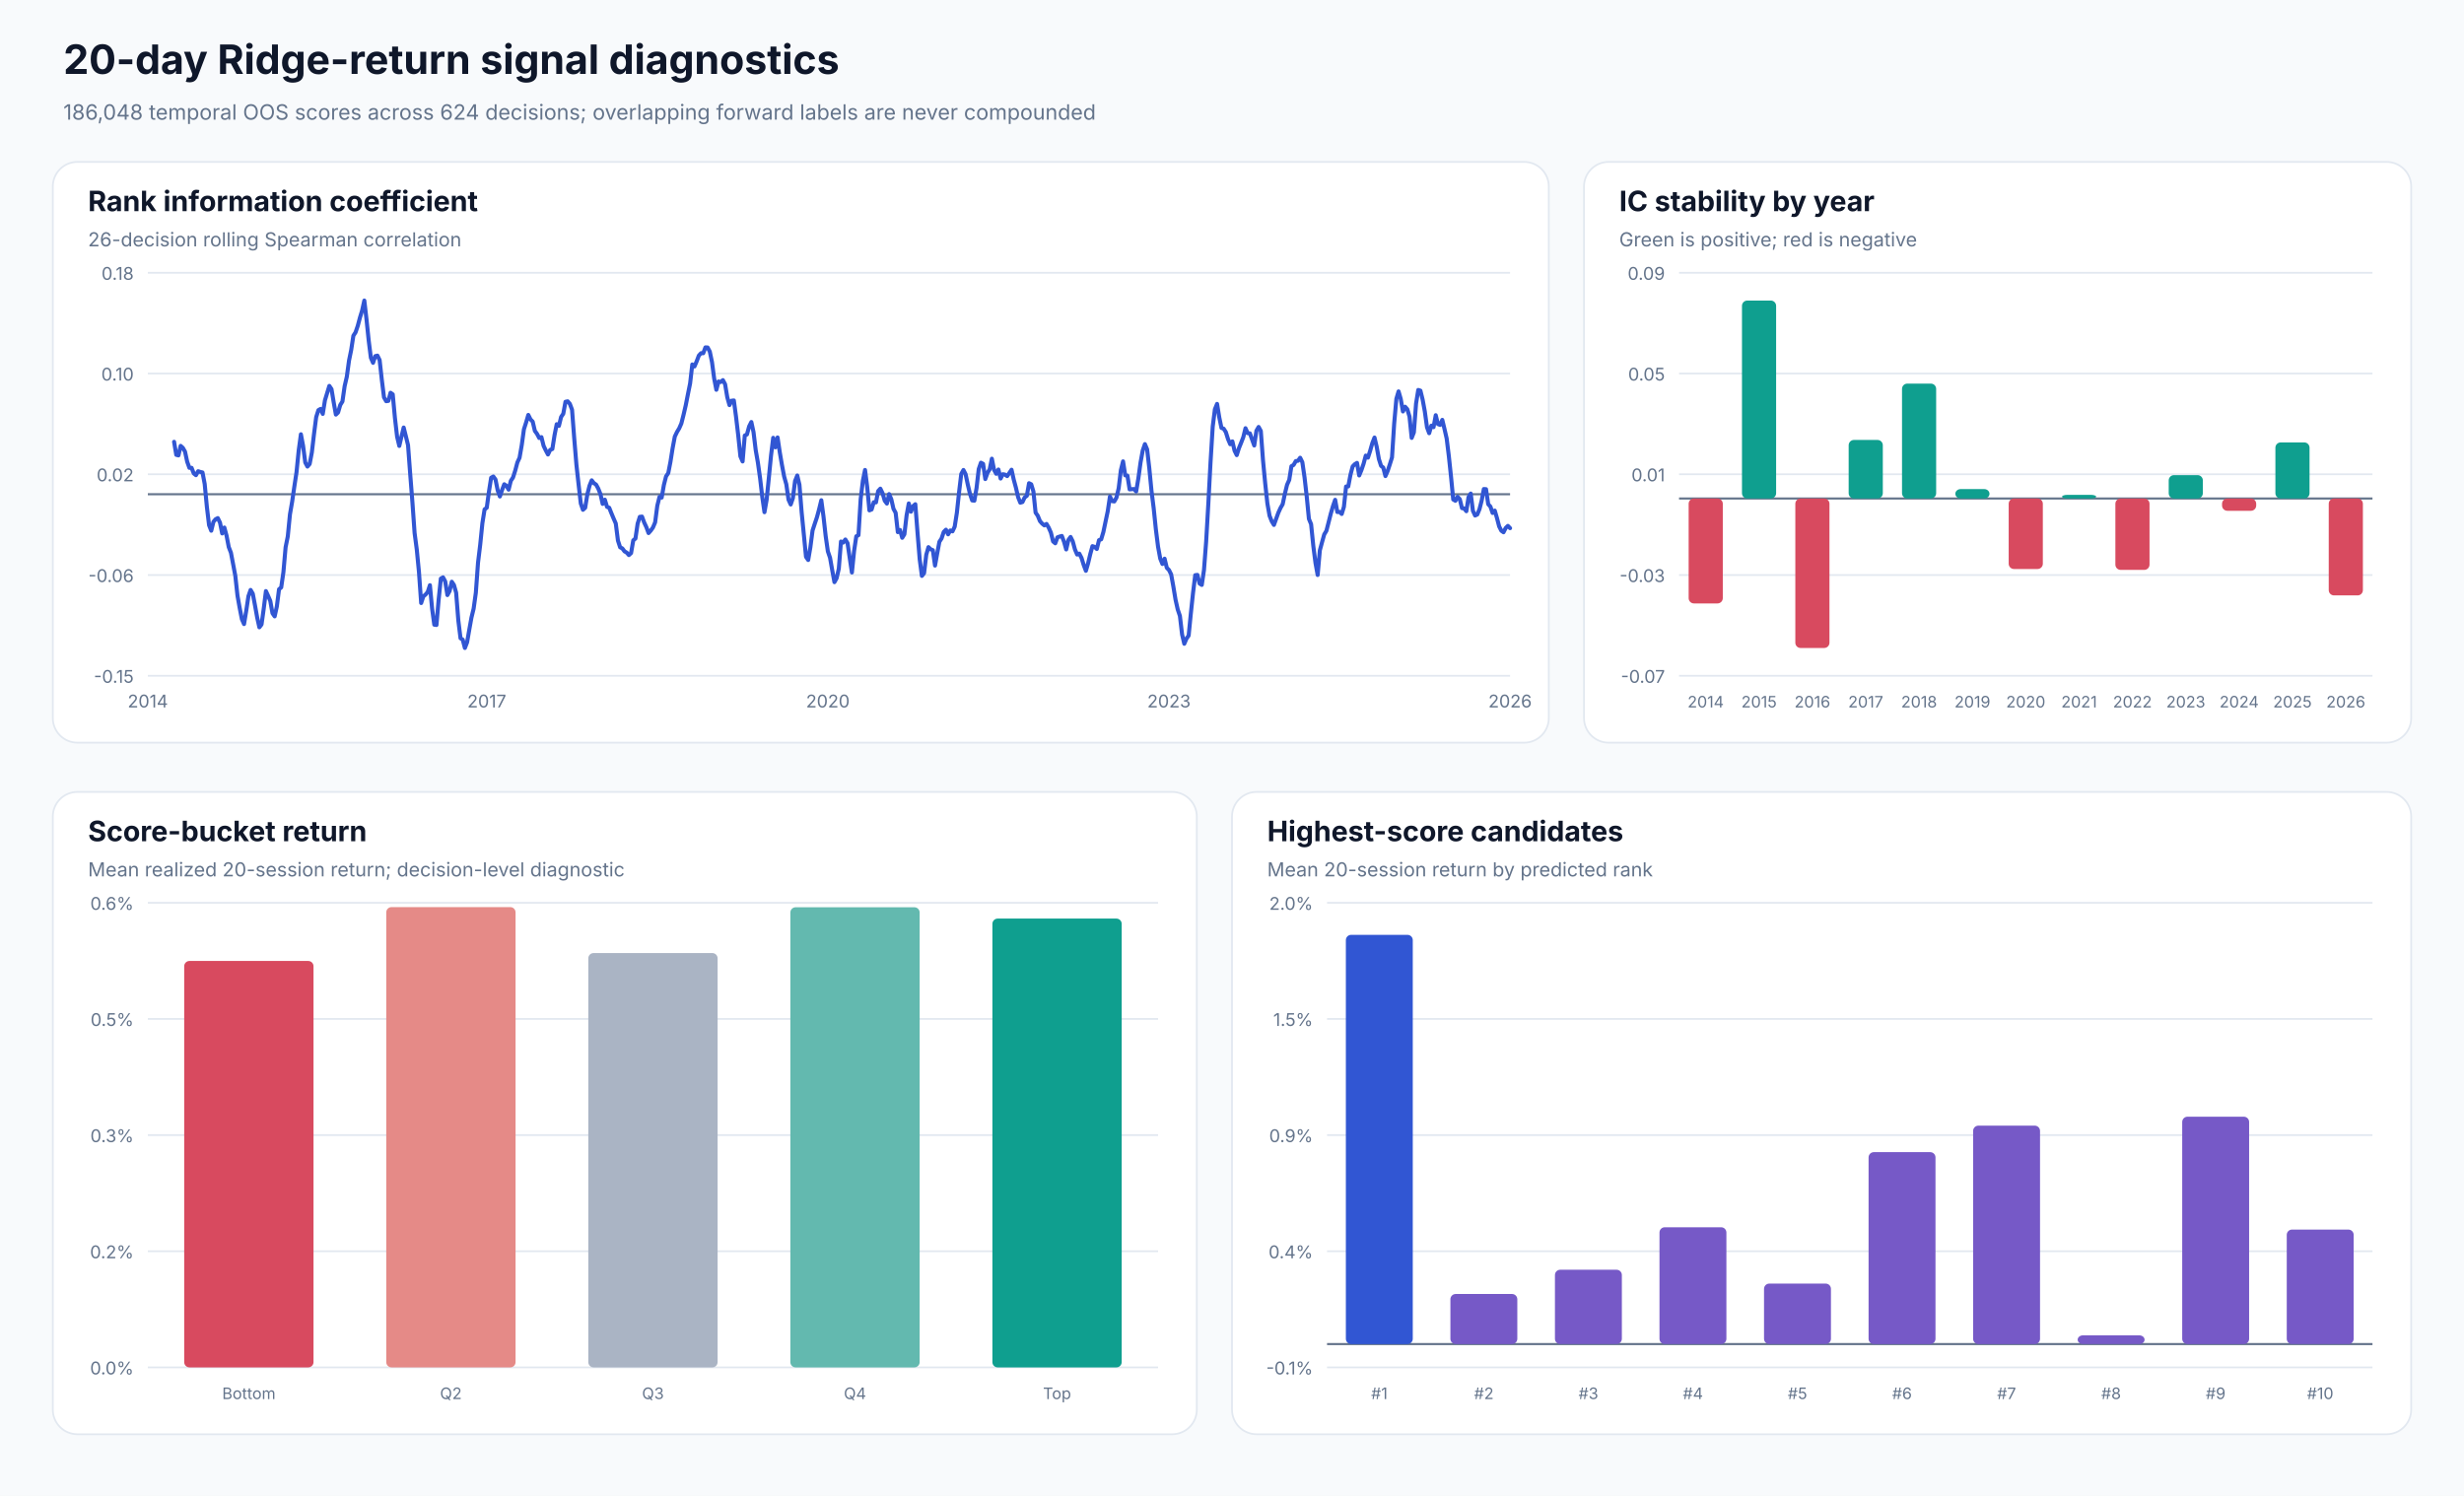
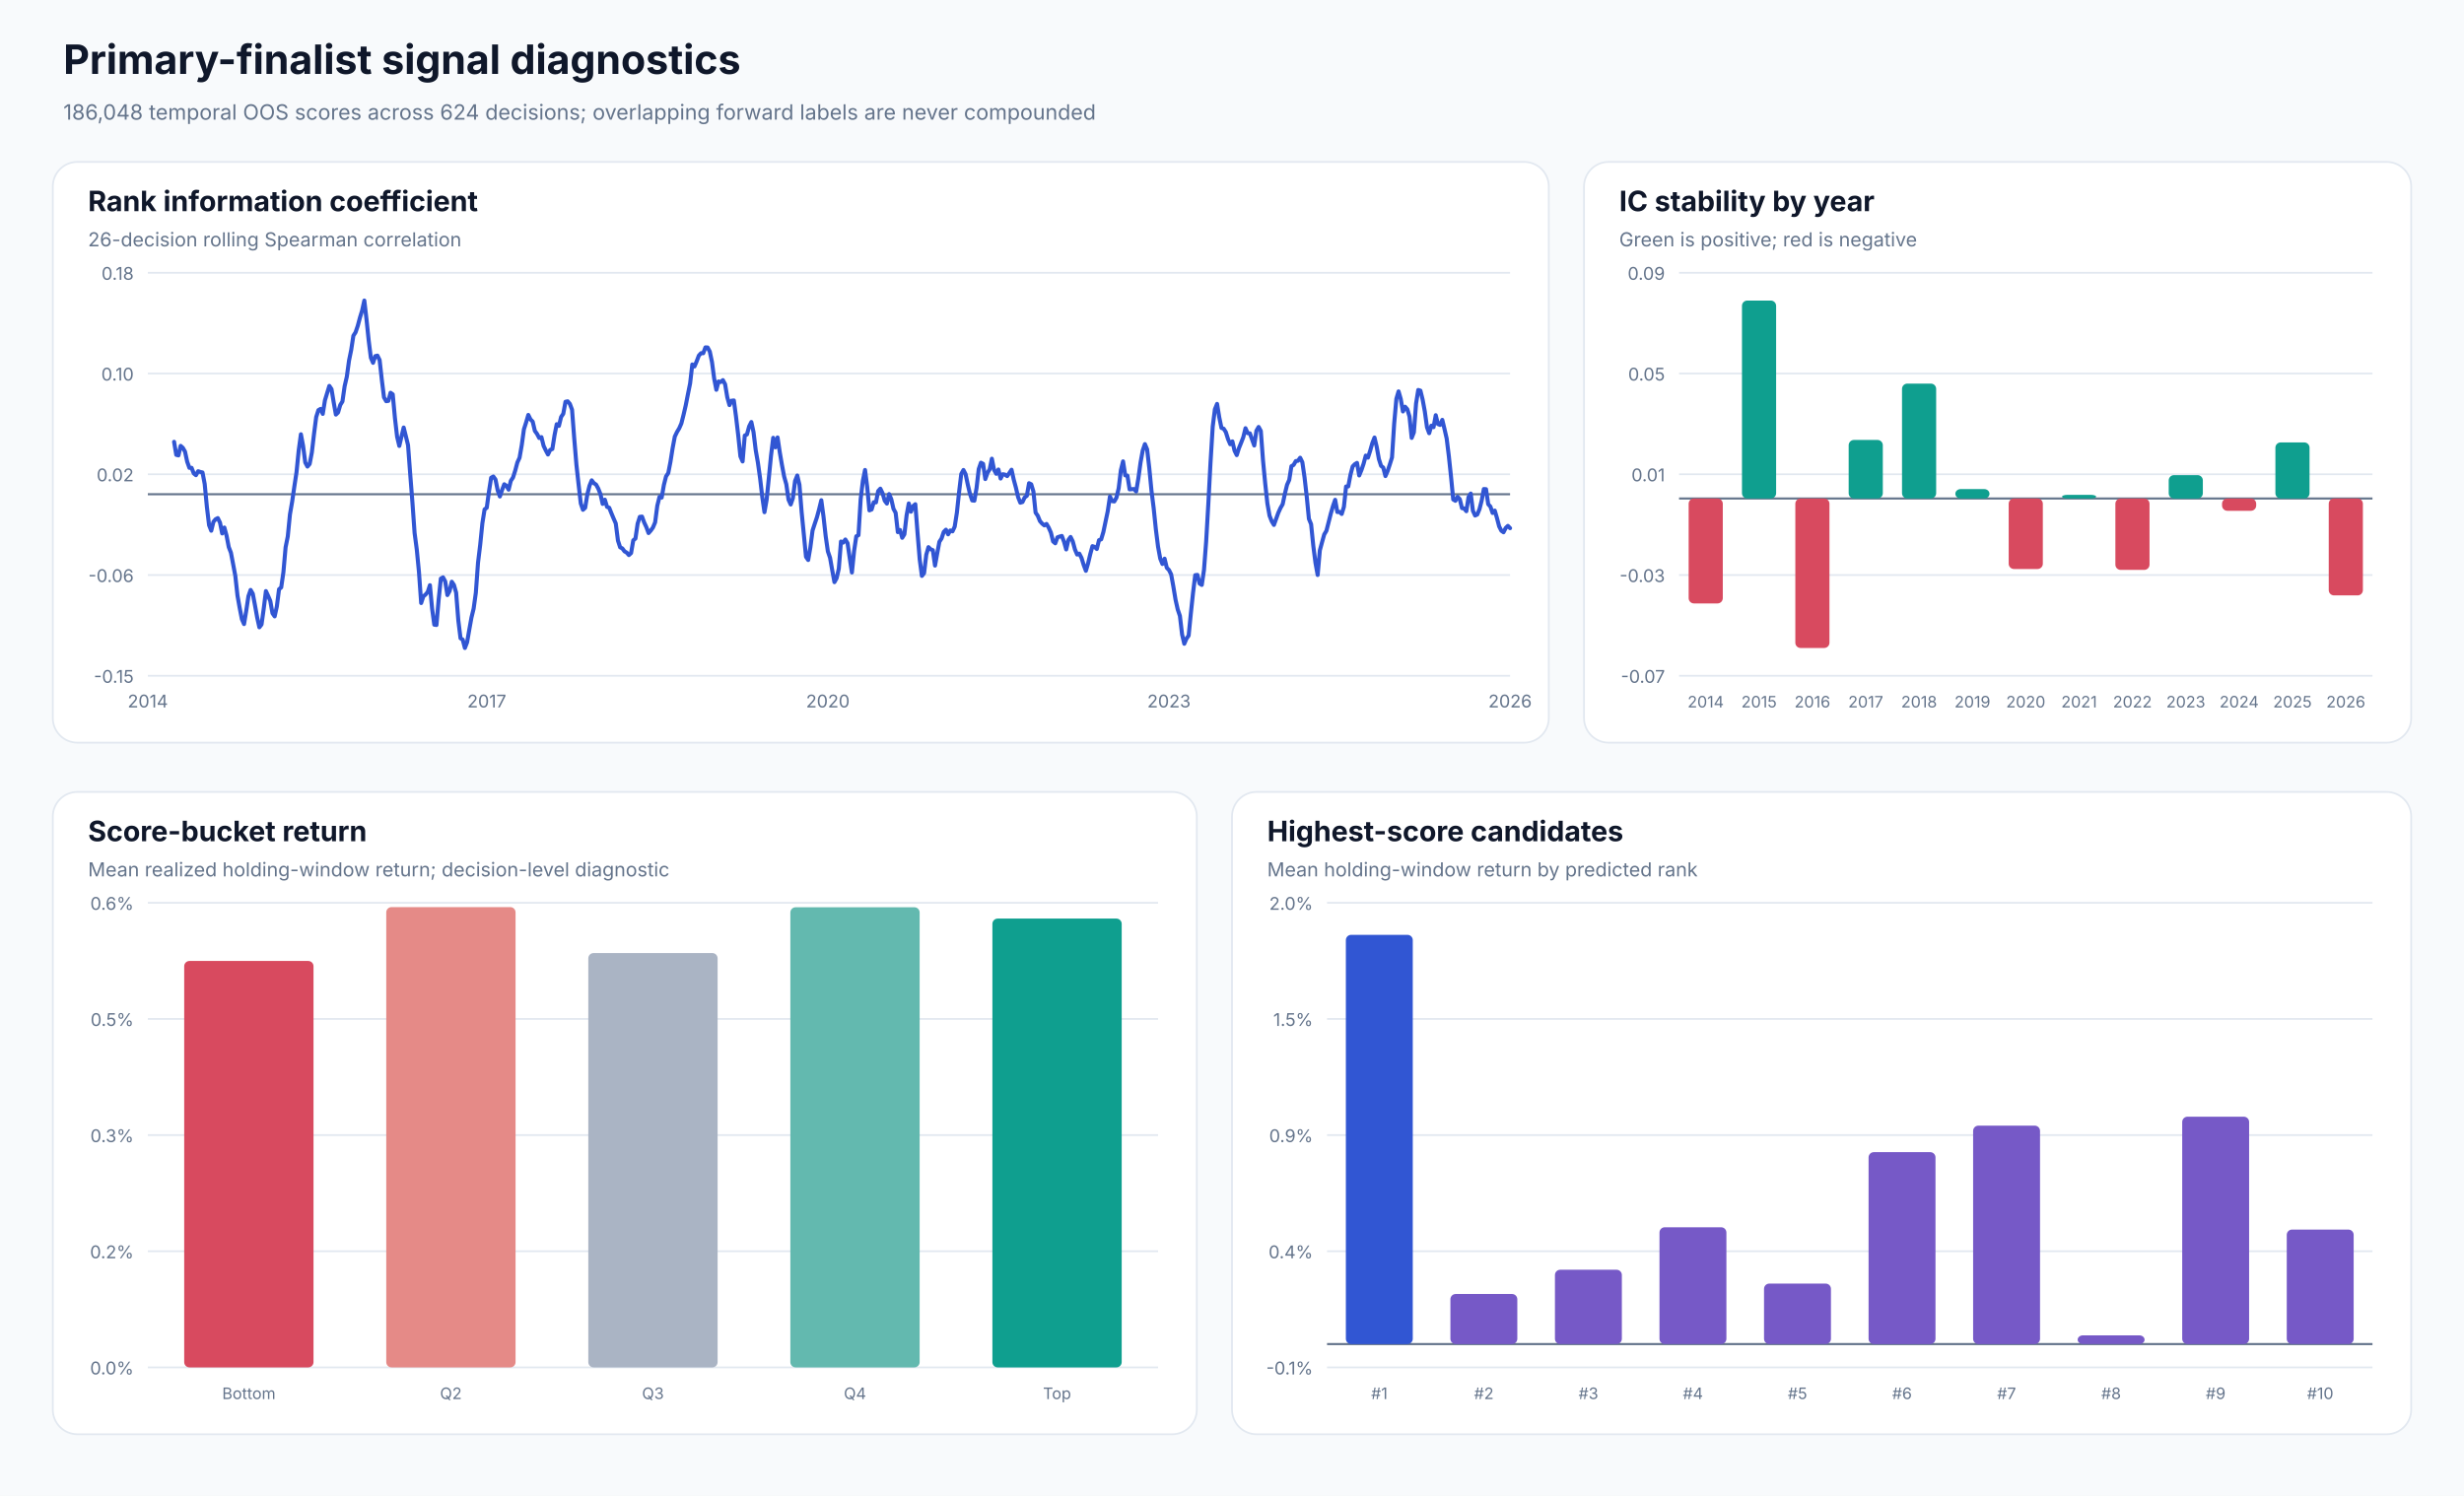
<svg xmlns="http://www.w3.org/2000/svg" width="1400" height="850" viewBox="0 0 1400 850" role="img">
  <rect width="100%" height="100%" fill="#f8fafc" />
-   <text x="36.00" y="42.00" font-family="Inter,Segoe UI,Arial,sans-serif" font-size="23.00" font-weight="700" fill="#0f172a" text-anchor="start">20-day Ridge-return signal diagnostics</text>
+   <text x="36.00" y="42.00" font-family="Inter,Segoe UI,Arial,sans-serif" font-size="23.00" font-weight="700" fill="#0f172a" text-anchor="start">Primary-finalist signal diagnostics</text>
  <text x="36.00" y="68.00" font-family="Inter,Segoe UI,Arial,sans-serif" font-size="12.00" font-weight="400" fill="#64748b" text-anchor="start">186,048 temporal OOS scores across 624 decisions; overlapping forward labels are never compounded</text>
  <rect x="30.00" y="92.00" width="850.00" height="330.00" rx="14.00" fill="#ffffff" stroke="#e2e8f0" opacity="1.000" />
  <text x="50.00" y="120.00" font-family="Inter,Segoe UI,Arial,sans-serif" font-size="16.00" font-weight="650" fill="#0f172a" text-anchor="start">Rank information coefficient</text>
  <text x="50.00" y="140.00" font-family="Inter,Segoe UI,Arial,sans-serif" font-size="11.00" font-weight="400" fill="#64748b" text-anchor="start">26-decision rolling Spearman correlation</text>
  <line x1="84.00" y1="384.00" x2="858.00" y2="384.00" stroke="#e2e8f0" stroke-width="1.00" opacity="1.000" />
  <text x="76.00" y="388.00" font-family="Inter,Segoe UI,Arial,sans-serif" font-size="10.00" font-weight="400" fill="#64748b" text-anchor="end">-0.15</text>
  <line x1="84.00" y1="326.75" x2="858.00" y2="326.75" stroke="#e2e8f0" stroke-width="1.00" opacity="1.000" />
  <text x="76.00" y="330.75" font-family="Inter,Segoe UI,Arial,sans-serif" font-size="10.00" font-weight="400" fill="#64748b" text-anchor="end">-0.06</text>
  <line x1="84.00" y1="269.50" x2="858.00" y2="269.50" stroke="#e2e8f0" stroke-width="1.00" opacity="1.000" />
  <text x="76.00" y="273.50" font-family="Inter,Segoe UI,Arial,sans-serif" font-size="10.00" font-weight="400" fill="#64748b" text-anchor="end">0.02</text>
  <line x1="84.00" y1="212.25" x2="858.00" y2="212.25" stroke="#e2e8f0" stroke-width="1.00" opacity="1.000" />
  <text x="76.00" y="216.25" font-family="Inter,Segoe UI,Arial,sans-serif" font-size="10.00" font-weight="400" fill="#64748b" text-anchor="end">0.10</text>
  <line x1="84.00" y1="155.00" x2="858.00" y2="155.00" stroke="#e2e8f0" stroke-width="1.00" opacity="1.000" />
  <text x="76.00" y="159.00" font-family="Inter,Segoe UI,Arial,sans-serif" font-size="10.00" font-weight="400" fill="#64748b" text-anchor="end">0.18</text>
  <line x1="84.00" y1="280.84" x2="858.00" y2="280.84" stroke="#64748b" stroke-width="1.20" opacity="1.000" />
  <polyline points="98.91,251.06 100.15,258.46 101.39,258.78 102.64,253.36 103.88,254.47 105.12,256.63 106.36,262.36 107.61,265.85 108.85,265.84 110.09,269.01 111.33,270.01 112.57,267.77 113.82,268.19 115.06,268.47 116.30,274.99 117.54,288.01 118.79,298.44 120.03,301.58 121.27,296.52 122.51,295.04 123.76,294.41 125.00,296.96 126.24,303.11 127.48,299.77 128.73,304.38 129.97,310.84 131.21,314.06 132.45,320.56 133.70,327.21 134.94,338.49 136.18,345.45 137.42,351.80 138.66,354.62 139.91,347.04 141.15,338.78 142.39,335.22 143.63,337.37 144.88,343.97 146.12,350.88 147.36,356.46 148.60,354.85 149.85,345.83 151.09,335.88 152.33,338.58 153.57,341.46 154.82,348.48 156.06,350.24 157.30,344.60 158.54,334.85 159.78,333.77 161.03,325.12 162.27,310.96 163.51,304.83 164.75,292.27 166.00,285.03 167.24,276.47 168.48,268.29 169.72,255.93 170.97,246.77 172.21,253.34 173.45,262.81 174.69,265.12 175.94,263.65 177.18,257.14 178.42,246.59 179.66,236.99 180.91,233.06 182.15,232.35 183.39,235.19 184.63,227.46 185.87,223.39 187.12,219.29 188.36,221.11 189.60,228.63 190.84,235.58 192.09,234.38 193.33,230.13 194.57,228.13 195.81,219.47 197.06,214.04 198.30,204.95 199.54,198.87 200.78,190.77 202.03,188.83 203.27,185.16 204.51,180.52 205.75,176.46 207.00,170.79 208.24,181.45 209.48,193.40 210.72,203.29 211.96,206.16 213.21,202.38 214.45,202.07 215.69,204.57 216.93,215.71 218.18,225.79 219.42,227.97 220.66,227.79 221.90,223.18 223.15,224.08 224.39,237.46 225.63,248.17 226.87,253.39 228.12,248.07 229.36,242.93 230.60,247.87 231.84,252.93 233.09,269.61 234.33,285.43 235.57,302.91 236.81,312.30 238.05,325.06 239.30,342.66 240.54,338.89 241.78,337.87 243.02,336.40 244.27,332.53 245.51,345.81 246.75,354.97 247.99,355.15 249.24,340.66 250.48,328.78 251.72,328.07 252.96,330.36 254.21,338.14 255.45,335.87 256.69,330.56 257.93,332.41 259.17,336.80 260.42,352.63 261.66,362.67 262.90,363.46 264.14,368.21 265.39,364.99 266.63,357.84 267.87,350.94 269.11,345.84 270.36,336.83 271.60,319.76 272.84,309.57 274.08,297.32 275.33,289.45 276.57,288.51 277.81,279.36 279.05,271.47 280.30,270.76 281.54,272.48 282.78,278.66 284.02,282.12 285.26,278.46 286.51,275.18 287.75,276.04 288.99,278.24 290.23,273.23 291.48,271.34 292.72,267.47 293.96,262.79 295.20,260.10 296.45,252.92 297.69,243.91 298.93,240.04 300.17,235.77 301.42,238.31 302.66,239.56 303.90,244.84 305.14,246.55 306.39,248.90 307.63,248.39 308.87,253.37 310.11,255.94 311.35,258.27 312.60,255.65 313.84,255.14 315.08,247.28 316.32,241.04 317.57,242.00 318.81,236.94 320.05,235.10 321.29,228.31 322.54,228.03 323.78,229.49 325.02,232.78 326.26,249.01 327.51,264.08 328.75,275.34 329.99,286.08 331.23,289.69 332.48,288.56 333.72,280.90 334.96,275.98 336.20,272.94 337.44,274.54 338.69,275.37 339.93,277.64 341.17,280.77 342.41,286.34 343.66,283.93 344.90,288.01 346.14,288.51 347.38,291.62 348.63,294.61 349.87,297.46 351.11,307.17 352.35,311.00 353.60,311.63 354.84,313.30 356.08,314.00 357.32,315.41 358.57,314.25 359.81,307.04 361.05,306.01 362.29,297.56 363.53,293.69 364.78,293.55 366.02,296.91 367.26,299.56 368.50,302.91 369.75,301.50 370.99,299.75 372.23,296.82 373.47,287.35 374.72,282.31 375.96,282.74 377.20,275.61 378.44,270.68 379.69,268.83 380.93,262.50 382.17,254.69 383.41,248.09 384.65,245.50 385.90,243.42 387.14,240.62 388.38,235.70 389.62,230.35 390.87,223.99 392.11,217.87 393.35,207.09 394.59,208.24 395.84,205.31 397.08,202.04 398.32,200.70 399.56,200.73 400.81,197.41 402.05,197.45 403.29,199.76 404.53,205.69 405.78,215.11 407.02,221.49 408.26,216.77 409.50,217.07 410.74,216.00 411.99,218.33 413.23,225.73 414.47,230.20 415.71,227.70 416.96,227.55 418.20,236.80 419.44,247.30 420.68,259.31 421.93,262.21 423.17,247.49 424.41,246.85 425.65,242.29 426.90,239.81 428.14,245.55 429.38,255.78 430.62,262.86 431.87,271.73 433.11,282.40 434.35,291.04 435.59,284.00 436.83,271.68 438.08,258.87 439.32,248.78 440.56,254.18 441.80,248.57 443.05,256.94 444.29,264.21 445.53,270.76 446.77,275.20 448.02,283.92 449.26,286.67 450.50,283.06 451.74,273.31 452.99,270.20 454.23,275.45 455.47,290.95 456.71,303.56 457.96,316.41 459.20,318.21 460.44,310.99 461.68,301.44 462.92,297.64 464.17,293.91 465.41,289.34 466.65,284.25 467.89,293.50 469.14,304.67 470.38,313.31 471.62,316.96 472.86,324.04 474.11,330.79 475.35,328.56 476.59,323.17 477.83,307.71 479.08,308.32 480.32,306.56 481.56,308.62 482.80,317.08 484.04,325.31 485.29,312.99 486.53,304.74 487.77,304.11 489.01,283.69 490.26,273.20 491.50,267.05 492.74,276.81 493.98,290.01 495.23,289.51 496.47,285.37 497.71,285.48 498.95,279.03 500.20,277.67 501.44,280.22 502.68,284.50 503.92,286.15 505.17,280.75 506.41,283.63 507.65,289.11 508.89,291.40 510.13,302.37 511.38,301.15 512.62,305.59 513.86,303.61 515.10,292.94 516.35,286.07 517.59,290.77 518.83,287.59 520.07,286.51 521.32,302.68 522.56,317.86 523.80,327.25 525.04,325.69 526.29,315.22 527.53,310.90 528.77,312.11 530.01,312.62 531.26,321.38 532.50,314.50 533.74,307.87 534.98,305.95 536.22,302.26 537.47,300.99 538.71,303.63 539.95,301.43 541.19,301.93 542.44,299.26 543.68,291.33 544.92,279.74 546.16,269.37 547.41,267.07 548.65,269.49 549.89,275.40 551.13,280.65 552.38,284.36 553.62,284.50 554.86,277.29 556.10,266.54 557.35,262.92 558.59,263.58 559.83,272.22 561.07,268.71 562.31,266.71 563.56,260.65 564.80,266.95 566.04,269.22 567.28,266.80 568.53,271.92 569.77,269.48 571.01,269.68 572.25,270.55 573.50,268.77 574.74,266.91 575.98,272.51 577.22,277.08 578.47,282.51 579.71,285.64 580.95,285.28 582.19,282.66 583.43,281.73 584.68,274.58 585.92,275.20 587.16,279.26 588.40,291.28 589.65,293.08 590.89,296.12 592.13,297.53 593.37,298.54 594.62,297.72 595.86,299.82 597.10,302.64 598.34,307.66 599.59,308.71 600.83,305.33 602.07,304.88 603.31,304.54 604.56,307.82 605.80,312.22 607.04,306.82 608.28,305.12 609.52,307.62 610.77,312.21 612.01,315.12 613.25,314.60 614.49,317.00 615.74,321.06 616.98,324.36 618.22,320.15 619.46,314.91 620.71,310.34 621.95,310.75 623.19,311.96 624.43,306.94 625.68,306.45 626.92,302.28 628.16,296.35 629.40,290.48 630.65,282.14 631.89,284.76 633.13,284.93 634.37,282.72 635.61,277.44 636.86,267.13 638.10,262.16 639.34,270.12 640.58,270.26 641.83,278.08 643.07,277.95 644.31,277.89 645.55,279.26 646.80,271.79 648.04,262.79 649.28,255.96 650.52,252.36 651.77,255.32 653.01,266.03 654.25,278.84 655.49,288.70 656.74,300.80 657.98,310.65 659.22,317.39 660.46,320.48 661.70,317.46 662.95,322.64 664.19,323.90 665.43,326.40 666.67,333.24 667.92,340.78 669.16,346.30 670.40,349.98 671.64,360.52 672.89,365.81 674.13,362.89 675.37,361.16 676.61,348.66 677.86,336.90 679.10,326.85 680.34,326.68 681.58,331.59 682.83,332.38 684.07,323.99 685.31,307.79 686.55,286.27 687.79,262.86 689.04,242.45 690.28,232.56 691.52,229.51 692.76,237.11 694.01,243.17 695.25,243.59 696.49,245.53 697.73,249.48 698.98,252.43 700.22,250.81 701.46,256.12 702.70,258.61 703.95,254.65 705.19,251.59 706.43,248.39 707.67,243.33 708.91,246.12 710.16,246.26 711.40,249.70 712.64,253.15 713.88,244.74 715.13,242.61 716.37,244.87 717.61,261.52 718.85,274.54 720.10,286.07 721.34,293.07 722.58,296.23 723.82,298.29 725.07,294.84 726.31,291.40 727.55,288.66 728.79,286.51 730.04,280.60 731.28,275.49 732.52,272.70 733.76,264.93 735.00,264.20 736.25,262.00 737.49,261.83 738.73,260.10 739.97,262.65 741.22,271.29 742.46,282.16 743.70,294.83 744.94,297.86 746.19,310.17 747.43,319.87 748.67,326.72 749.91,312.74 751.16,308.12 752.40,303.69 753.64,301.62 754.88,296.81 756.13,291.88 757.37,287.60 758.61,284.01 759.85,290.95 761.09,290.89 762.34,292.06 763.58,288.04 764.82,276.44 766.06,276.40 767.31,269.81 768.55,265.07 769.79,263.78 771.03,263.03 772.28,270.17 773.52,267.19 774.76,263.53 776.00,258.88 777.25,260.05 778.49,256.19 779.73,251.80 780.97,248.63 782.22,253.90 783.46,260.84 784.70,264.72 785.94,265.69 787.18,270.52 788.43,267.66 789.67,263.89 790.91,259.93 792.15,240.64 793.40,226.59 794.64,222.40 795.88,226.70 797.12,233.81 798.37,231.13 799.61,232.55 800.85,236.69 802.09,248.84 803.34,245.68 804.58,229.30 805.82,221.59 807.06,221.98 808.30,227.02 809.55,233.79 810.79,242.78 812.03,246.16 813.27,241.87 814.52,242.73 815.76,235.94 817.00,240.95 818.24,241.46 819.49,238.59 820.73,243.74 821.97,249.18 823.21,259.21 824.46,271.01 825.70,283.84 826.94,284.56 828.18,282.29 829.43,283.66 830.67,288.73 831.91,288.95 833.15,290.49 834.39,282.49 835.64,280.46 836.88,290.25 838.12,292.93 839.36,292.37 840.61,289.34 841.85,284.48 843.09,277.88 844.33,277.97 845.58,286.52 846.82,287.85 848.06,291.49 849.30,290.14 850.55,294.37 851.79,299.12 853.03,301.57 854.27,302.45 855.52,300.00 856.76,298.83 858.00,300.12" fill="none" stroke="#3156d3" stroke-width="2.30" stroke-linejoin="round" stroke-linecap="round" opacity="1.000" />
  <text x="84.00" y="402.00" font-family="Inter,Segoe UI,Arial,sans-serif" font-size="10.00" font-weight="400" fill="#64748b" text-anchor="middle">2014</text>
  <text x="276.57" y="402.00" font-family="Inter,Segoe UI,Arial,sans-serif" font-size="10.00" font-weight="400" fill="#64748b" text-anchor="middle">2017</text>
  <text x="470.38" y="402.00" font-family="Inter,Segoe UI,Arial,sans-serif" font-size="10.00" font-weight="400" fill="#64748b" text-anchor="middle">2020</text>
  <text x="664.19" y="402.00" font-family="Inter,Segoe UI,Arial,sans-serif" font-size="10.00" font-weight="400" fill="#64748b" text-anchor="middle">2023</text>
  <text x="858.00" y="402.00" font-family="Inter,Segoe UI,Arial,sans-serif" font-size="10.00" font-weight="400" fill="#64748b" text-anchor="middle">2026</text>
  <rect x="900.00" y="92.00" width="470.00" height="330.00" rx="14.00" fill="#ffffff" stroke="#e2e8f0" opacity="1.000" />
  <text x="920.00" y="120.00" font-family="Inter,Segoe UI,Arial,sans-serif" font-size="16.00" font-weight="650" fill="#0f172a" text-anchor="start">IC stability by year</text>
  <text x="920.00" y="140.00" font-family="Inter,Segoe UI,Arial,sans-serif" font-size="11.00" font-weight="400" fill="#64748b" text-anchor="start">Green is positive; red is negative</text>
  <line x1="954.00" y1="384.00" x2="1348.00" y2="384.00" stroke="#e2e8f0" stroke-width="1.00" opacity="1.000" />
  <text x="946.00" y="388.00" font-family="Inter,Segoe UI,Arial,sans-serif" font-size="10.00" font-weight="400" fill="#64748b" text-anchor="end">-0.07</text>
  <line x1="954.00" y1="326.75" x2="1348.00" y2="326.75" stroke="#e2e8f0" stroke-width="1.00" opacity="1.000" />
  <text x="946.00" y="330.75" font-family="Inter,Segoe UI,Arial,sans-serif" font-size="10.00" font-weight="400" fill="#64748b" text-anchor="end">-0.03</text>
  <line x1="954.00" y1="269.50" x2="1348.00" y2="269.50" stroke="#e2e8f0" stroke-width="1.00" opacity="1.000" />
  <text x="946.00" y="273.50" font-family="Inter,Segoe UI,Arial,sans-serif" font-size="10.00" font-weight="400" fill="#64748b" text-anchor="end">0.01</text>
  <line x1="954.00" y1="212.25" x2="1348.00" y2="212.25" stroke="#e2e8f0" stroke-width="1.00" opacity="1.000" />
  <text x="946.00" y="216.25" font-family="Inter,Segoe UI,Arial,sans-serif" font-size="10.00" font-weight="400" fill="#64748b" text-anchor="end">0.05</text>
  <line x1="954.00" y1="155.00" x2="1348.00" y2="155.00" stroke="#e2e8f0" stroke-width="1.00" opacity="1.000" />
  <text x="946.00" y="159.00" font-family="Inter,Segoe UI,Arial,sans-serif" font-size="10.00" font-weight="400" fill="#64748b" text-anchor="end">0.09</text>
  <line x1="954.00" y1="283.26" x2="1348.00" y2="283.26" stroke="#64748b" stroke-width="1.20" opacity="1.000" />
  <rect x="959.46" y="283.26" width="19.40" height="59.63" rx="3.00" fill="#d84a5f" stroke="none" opacity="1.000" />
  <text x="969.15" y="402.00" font-family="Inter,Segoe UI,Arial,sans-serif" font-size="9.00" font-weight="400" fill="#64748b" text-anchor="middle">2014</text>
  <rect x="989.76" y="170.79" width="19.40" height="112.47" rx="3.00" fill="#0f9f8f" stroke="none" opacity="1.000" />
  <text x="999.46" y="402.00" font-family="Inter,Segoe UI,Arial,sans-serif" font-size="9.00" font-weight="400" fill="#64748b" text-anchor="middle">2015</text>
  <rect x="1020.07" y="283.26" width="19.40" height="84.95" rx="3.00" fill="#d84a5f" stroke="none" opacity="1.000" />
  <text x="1029.77" y="402.00" font-family="Inter,Segoe UI,Arial,sans-serif" font-size="9.00" font-weight="400" fill="#64748b" text-anchor="middle">2016</text>
  <rect x="1050.38" y="249.99" width="19.40" height="33.27" rx="3.00" fill="#0f9f8f" stroke="none" opacity="1.000" />
  <text x="1060.08" y="402.00" font-family="Inter,Segoe UI,Arial,sans-serif" font-size="9.00" font-weight="400" fill="#64748b" text-anchor="middle">2017</text>
  <rect x="1080.69" y="217.98" width="19.40" height="65.28" rx="3.00" fill="#0f9f8f" stroke="none" opacity="1.000" />
  <text x="1090.38" y="402.00" font-family="Inter,Segoe UI,Arial,sans-serif" font-size="9.00" font-weight="400" fill="#64748b" text-anchor="middle">2018</text>
  <rect x="1110.99" y="277.91" width="19.40" height="5.35" rx="3.00" fill="#0f9f8f" stroke="none" opacity="1.000" />
  <text x="1120.69" y="402.00" font-family="Inter,Segoe UI,Arial,sans-serif" font-size="9.00" font-weight="400" fill="#64748b" text-anchor="middle">2019</text>
  <rect x="1141.30" y="283.26" width="19.40" height="40.07" rx="3.00" fill="#d84a5f" stroke="none" opacity="1.000" />
  <text x="1151.00" y="402.00" font-family="Inter,Segoe UI,Arial,sans-serif" font-size="9.00" font-weight="400" fill="#64748b" text-anchor="middle">2020</text>
  <rect x="1171.61" y="281.19" width="19.40" height="2.07" rx="3.00" fill="#0f9f8f" stroke="none" opacity="1.000" />
  <text x="1181.31" y="402.00" font-family="Inter,Segoe UI,Arial,sans-serif" font-size="9.00" font-weight="400" fill="#64748b" text-anchor="middle">2021</text>
  <rect x="1201.92" y="283.26" width="19.40" height="40.58" rx="3.00" fill="#d84a5f" stroke="none" opacity="1.000" />
  <text x="1211.62" y="402.00" font-family="Inter,Segoe UI,Arial,sans-serif" font-size="9.00" font-weight="400" fill="#64748b" text-anchor="middle">2022</text>
  <rect x="1232.22" y="269.98" width="19.40" height="13.29" rx="3.00" fill="#0f9f8f" stroke="none" opacity="1.000" />
  <text x="1241.92" y="402.00" font-family="Inter,Segoe UI,Arial,sans-serif" font-size="9.00" font-weight="400" fill="#64748b" text-anchor="middle">2023</text>
  <rect x="1262.53" y="283.26" width="19.40" height="6.99" rx="3.00" fill="#d84a5f" stroke="none" opacity="1.000" />
  <text x="1272.23" y="402.00" font-family="Inter,Segoe UI,Arial,sans-serif" font-size="9.00" font-weight="400" fill="#64748b" text-anchor="middle">2024</text>
  <rect x="1292.84" y="251.40" width="19.40" height="31.86" rx="3.00" fill="#0f9f8f" stroke="none" opacity="1.000" />
  <text x="1302.54" y="402.00" font-family="Inter,Segoe UI,Arial,sans-serif" font-size="9.00" font-weight="400" fill="#64748b" text-anchor="middle">2025</text>
  <rect x="1323.15" y="283.26" width="19.40" height="55.07" rx="3.00" fill="#d84a5f" stroke="none" opacity="1.000" />
  <text x="1332.85" y="402.00" font-family="Inter,Segoe UI,Arial,sans-serif" font-size="9.00" font-weight="400" fill="#64748b" text-anchor="middle">2026</text>
  <rect x="30.00" y="450.00" width="650.00" height="365.00" rx="14.00" fill="#ffffff" stroke="#e2e8f0" opacity="1.000" />
  <text x="50.00" y="478.00" font-family="Inter,Segoe UI,Arial,sans-serif" font-size="16.00" font-weight="650" fill="#0f172a" text-anchor="start">Score-bucket return</text>
-   <text x="50.00" y="498.00" font-family="Inter,Segoe UI,Arial,sans-serif" font-size="11.00" font-weight="400" fill="#64748b" text-anchor="start">Mean realized 20-session return; decision-level diagnostic</text>
+   <text x="50.00" y="498.00" font-family="Inter,Segoe UI,Arial,sans-serif" font-size="11.00" font-weight="400" fill="#64748b" text-anchor="start">Mean realized holding-window return; decision-level diagnostic</text>
  <line x1="84.00" y1="777.00" x2="658.00" y2="777.00" stroke="#e2e8f0" stroke-width="1.00" opacity="1.000" />
  <text x="76.00" y="781.00" font-family="Inter,Segoe UI,Arial,sans-serif" font-size="10.00" font-weight="400" fill="#64748b" text-anchor="end">0.0%</text>
  <line x1="84.00" y1="711.00" x2="658.00" y2="711.00" stroke="#e2e8f0" stroke-width="1.00" opacity="1.000" />
  <text x="76.00" y="715.00" font-family="Inter,Segoe UI,Arial,sans-serif" font-size="10.00" font-weight="400" fill="#64748b" text-anchor="end">0.2%</text>
  <line x1="84.00" y1="645.00" x2="658.00" y2="645.00" stroke="#e2e8f0" stroke-width="1.00" opacity="1.000" />
  <text x="76.00" y="649.00" font-family="Inter,Segoe UI,Arial,sans-serif" font-size="10.00" font-weight="400" fill="#64748b" text-anchor="end">0.3%</text>
  <line x1="84.00" y1="579.00" x2="658.00" y2="579.00" stroke="#e2e8f0" stroke-width="1.00" opacity="1.000" />
  <text x="76.00" y="583.00" font-family="Inter,Segoe UI,Arial,sans-serif" font-size="10.00" font-weight="400" fill="#64748b" text-anchor="end">0.5%</text>
  <line x1="84.00" y1="513.00" x2="658.00" y2="513.00" stroke="#e2e8f0" stroke-width="1.00" opacity="1.000" />
  <text x="76.00" y="517.00" font-family="Inter,Segoe UI,Arial,sans-serif" font-size="10.00" font-weight="400" fill="#64748b" text-anchor="end">0.6%</text>
  <rect x="104.66" y="546.05" width="73.47" height="230.95" rx="3.00" fill="#d84a5f" stroke="none" opacity="1.000" />
  <text x="141.40" y="795.00" font-family="Inter,Segoe UI,Arial,sans-serif" font-size="9.00" font-weight="400" fill="#64748b" text-anchor="middle">Bottom</text>
  <rect x="219.46" y="515.45" width="73.47" height="261.55" rx="3.00" fill="#e58a87" stroke="none" opacity="1.000" />
  <text x="256.20" y="795.00" font-family="Inter,Segoe UI,Arial,sans-serif" font-size="9.00" font-weight="400" fill="#64748b" text-anchor="middle">Q2</text>
  <rect x="334.26" y="541.56" width="73.47" height="235.44" rx="3.00" fill="#aab4c4" stroke="none" opacity="1.000" />
  <text x="371.00" y="795.00" font-family="Inter,Segoe UI,Arial,sans-serif" font-size="9.00" font-weight="400" fill="#64748b" text-anchor="middle">Q3</text>
  <rect x="449.06" y="515.54" width="73.47" height="261.46" rx="3.00" fill="#63b9af" stroke="none" opacity="1.000" />
  <text x="485.80" y="795.00" font-family="Inter,Segoe UI,Arial,sans-serif" font-size="9.00" font-weight="400" fill="#64748b" text-anchor="middle">Q4</text>
  <rect x="563.86" y="521.97" width="73.47" height="255.03" rx="3.00" fill="#0f9f8f" stroke="none" opacity="1.000" />
  <text x="600.60" y="795.00" font-family="Inter,Segoe UI,Arial,sans-serif" font-size="9.00" font-weight="400" fill="#64748b" text-anchor="middle">Top</text>
  <rect x="700.00" y="450.00" width="670.00" height="365.00" rx="14.00" fill="#ffffff" stroke="#e2e8f0" opacity="1.000" />
  <text x="720.00" y="478.00" font-family="Inter,Segoe UI,Arial,sans-serif" font-size="16.00" font-weight="650" fill="#0f172a" text-anchor="start">Highest-score candidates</text>
-   <text x="720.00" y="498.00" font-family="Inter,Segoe UI,Arial,sans-serif" font-size="11.00" font-weight="400" fill="#64748b" text-anchor="start">Mean 20-session return by predicted rank</text>
+   <text x="720.00" y="498.00" font-family="Inter,Segoe UI,Arial,sans-serif" font-size="11.00" font-weight="400" fill="#64748b" text-anchor="start">Mean holding-window return by predicted rank</text>
  <line x1="754.00" y1="777.00" x2="1348.00" y2="777.00" stroke="#e2e8f0" stroke-width="1.00" opacity="1.000" />
  <text x="746.00" y="781.00" font-family="Inter,Segoe UI,Arial,sans-serif" font-size="10.00" font-weight="400" fill="#64748b" text-anchor="end">-0.1%</text>
  <line x1="754.00" y1="711.00" x2="1348.00" y2="711.00" stroke="#e2e8f0" stroke-width="1.00" opacity="1.000" />
  <text x="746.00" y="715.00" font-family="Inter,Segoe UI,Arial,sans-serif" font-size="10.00" font-weight="400" fill="#64748b" text-anchor="end">0.4%</text>
  <line x1="754.00" y1="645.00" x2="1348.00" y2="645.00" stroke="#e2e8f0" stroke-width="1.00" opacity="1.000" />
  <text x="746.00" y="649.00" font-family="Inter,Segoe UI,Arial,sans-serif" font-size="10.00" font-weight="400" fill="#64748b" text-anchor="end">0.9%</text>
  <line x1="754.00" y1="579.00" x2="1348.00" y2="579.00" stroke="#e2e8f0" stroke-width="1.00" opacity="1.000" />
  <text x="746.00" y="583.00" font-family="Inter,Segoe UI,Arial,sans-serif" font-size="10.00" font-weight="400" fill="#64748b" text-anchor="end">1.5%</text>
  <line x1="754.00" y1="513.00" x2="1348.00" y2="513.00" stroke="#e2e8f0" stroke-width="1.00" opacity="1.000" />
  <text x="746.00" y="517.00" font-family="Inter,Segoe UI,Arial,sans-serif" font-size="10.00" font-weight="400" fill="#64748b" text-anchor="end">2.0%</text>
  <line x1="754.00" y1="763.75" x2="1348.00" y2="763.75" stroke="#64748b" stroke-width="1.20" opacity="1.000" />
  <rect x="764.69" y="531.21" width="38.02" height="232.54" rx="3.00" fill="#3156d3" stroke="none" opacity="1.000" />
  <text x="783.70" y="795.00" font-family="Inter,Segoe UI,Arial,sans-serif" font-size="9.00" font-weight="400" fill="#64748b" text-anchor="middle">#1</text>
  <rect x="824.09" y="735.29" width="38.02" height="28.46" rx="3.00" fill="#7659c7" stroke="none" opacity="1.000" />
  <text x="843.10" y="795.00" font-family="Inter,Segoe UI,Arial,sans-serif" font-size="9.00" font-weight="400" fill="#64748b" text-anchor="middle">#2</text>
  <rect x="883.49" y="721.51" width="38.02" height="42.23" rx="3.00" fill="#7659c7" stroke="none" opacity="1.000" />
  <text x="902.50" y="795.00" font-family="Inter,Segoe UI,Arial,sans-serif" font-size="9.00" font-weight="400" fill="#64748b" text-anchor="middle">#3</text>
  <rect x="942.89" y="697.37" width="38.02" height="66.37" rx="3.00" fill="#7659c7" stroke="none" opacity="1.000" />
  <text x="961.90" y="795.00" font-family="Inter,Segoe UI,Arial,sans-serif" font-size="9.00" font-weight="400" fill="#64748b" text-anchor="middle">#4</text>
  <rect x="1002.29" y="729.38" width="38.02" height="34.36" rx="3.00" fill="#7659c7" stroke="none" opacity="1.000" />
  <text x="1021.30" y="795.00" font-family="Inter,Segoe UI,Arial,sans-serif" font-size="9.00" font-weight="400" fill="#64748b" text-anchor="middle">#5</text>
  <rect x="1061.69" y="654.69" width="38.02" height="109.06" rx="3.00" fill="#7659c7" stroke="none" opacity="1.000" />
  <text x="1080.70" y="795.00" font-family="Inter,Segoe UI,Arial,sans-serif" font-size="9.00" font-weight="400" fill="#64748b" text-anchor="middle">#6</text>
  <rect x="1121.09" y="639.63" width="38.02" height="124.12" rx="3.00" fill="#7659c7" stroke="none" opacity="1.000" />
  <text x="1140.10" y="795.00" font-family="Inter,Segoe UI,Arial,sans-serif" font-size="9.00" font-weight="400" fill="#64748b" text-anchor="middle">#7</text>
  <rect x="1180.49" y="758.79" width="38.02" height="4.95" rx="3.00" fill="#7659c7" stroke="none" opacity="1.000" />
  <text x="1199.50" y="795.00" font-family="Inter,Segoe UI,Arial,sans-serif" font-size="9.00" font-weight="400" fill="#64748b" text-anchor="middle">#8</text>
  <rect x="1239.89" y="634.55" width="38.02" height="129.20" rx="3.00" fill="#7659c7" stroke="none" opacity="1.000" />
  <text x="1258.90" y="795.00" font-family="Inter,Segoe UI,Arial,sans-serif" font-size="9.00" font-weight="400" fill="#64748b" text-anchor="middle">#9</text>
  <rect x="1299.29" y="698.69" width="38.02" height="65.05" rx="3.00" fill="#7659c7" stroke="none" opacity="1.000" />
  <text x="1318.30" y="795.00" font-family="Inter,Segoe UI,Arial,sans-serif" font-size="9.00" font-weight="400" fill="#64748b" text-anchor="middle">#10</text>
</svg>
